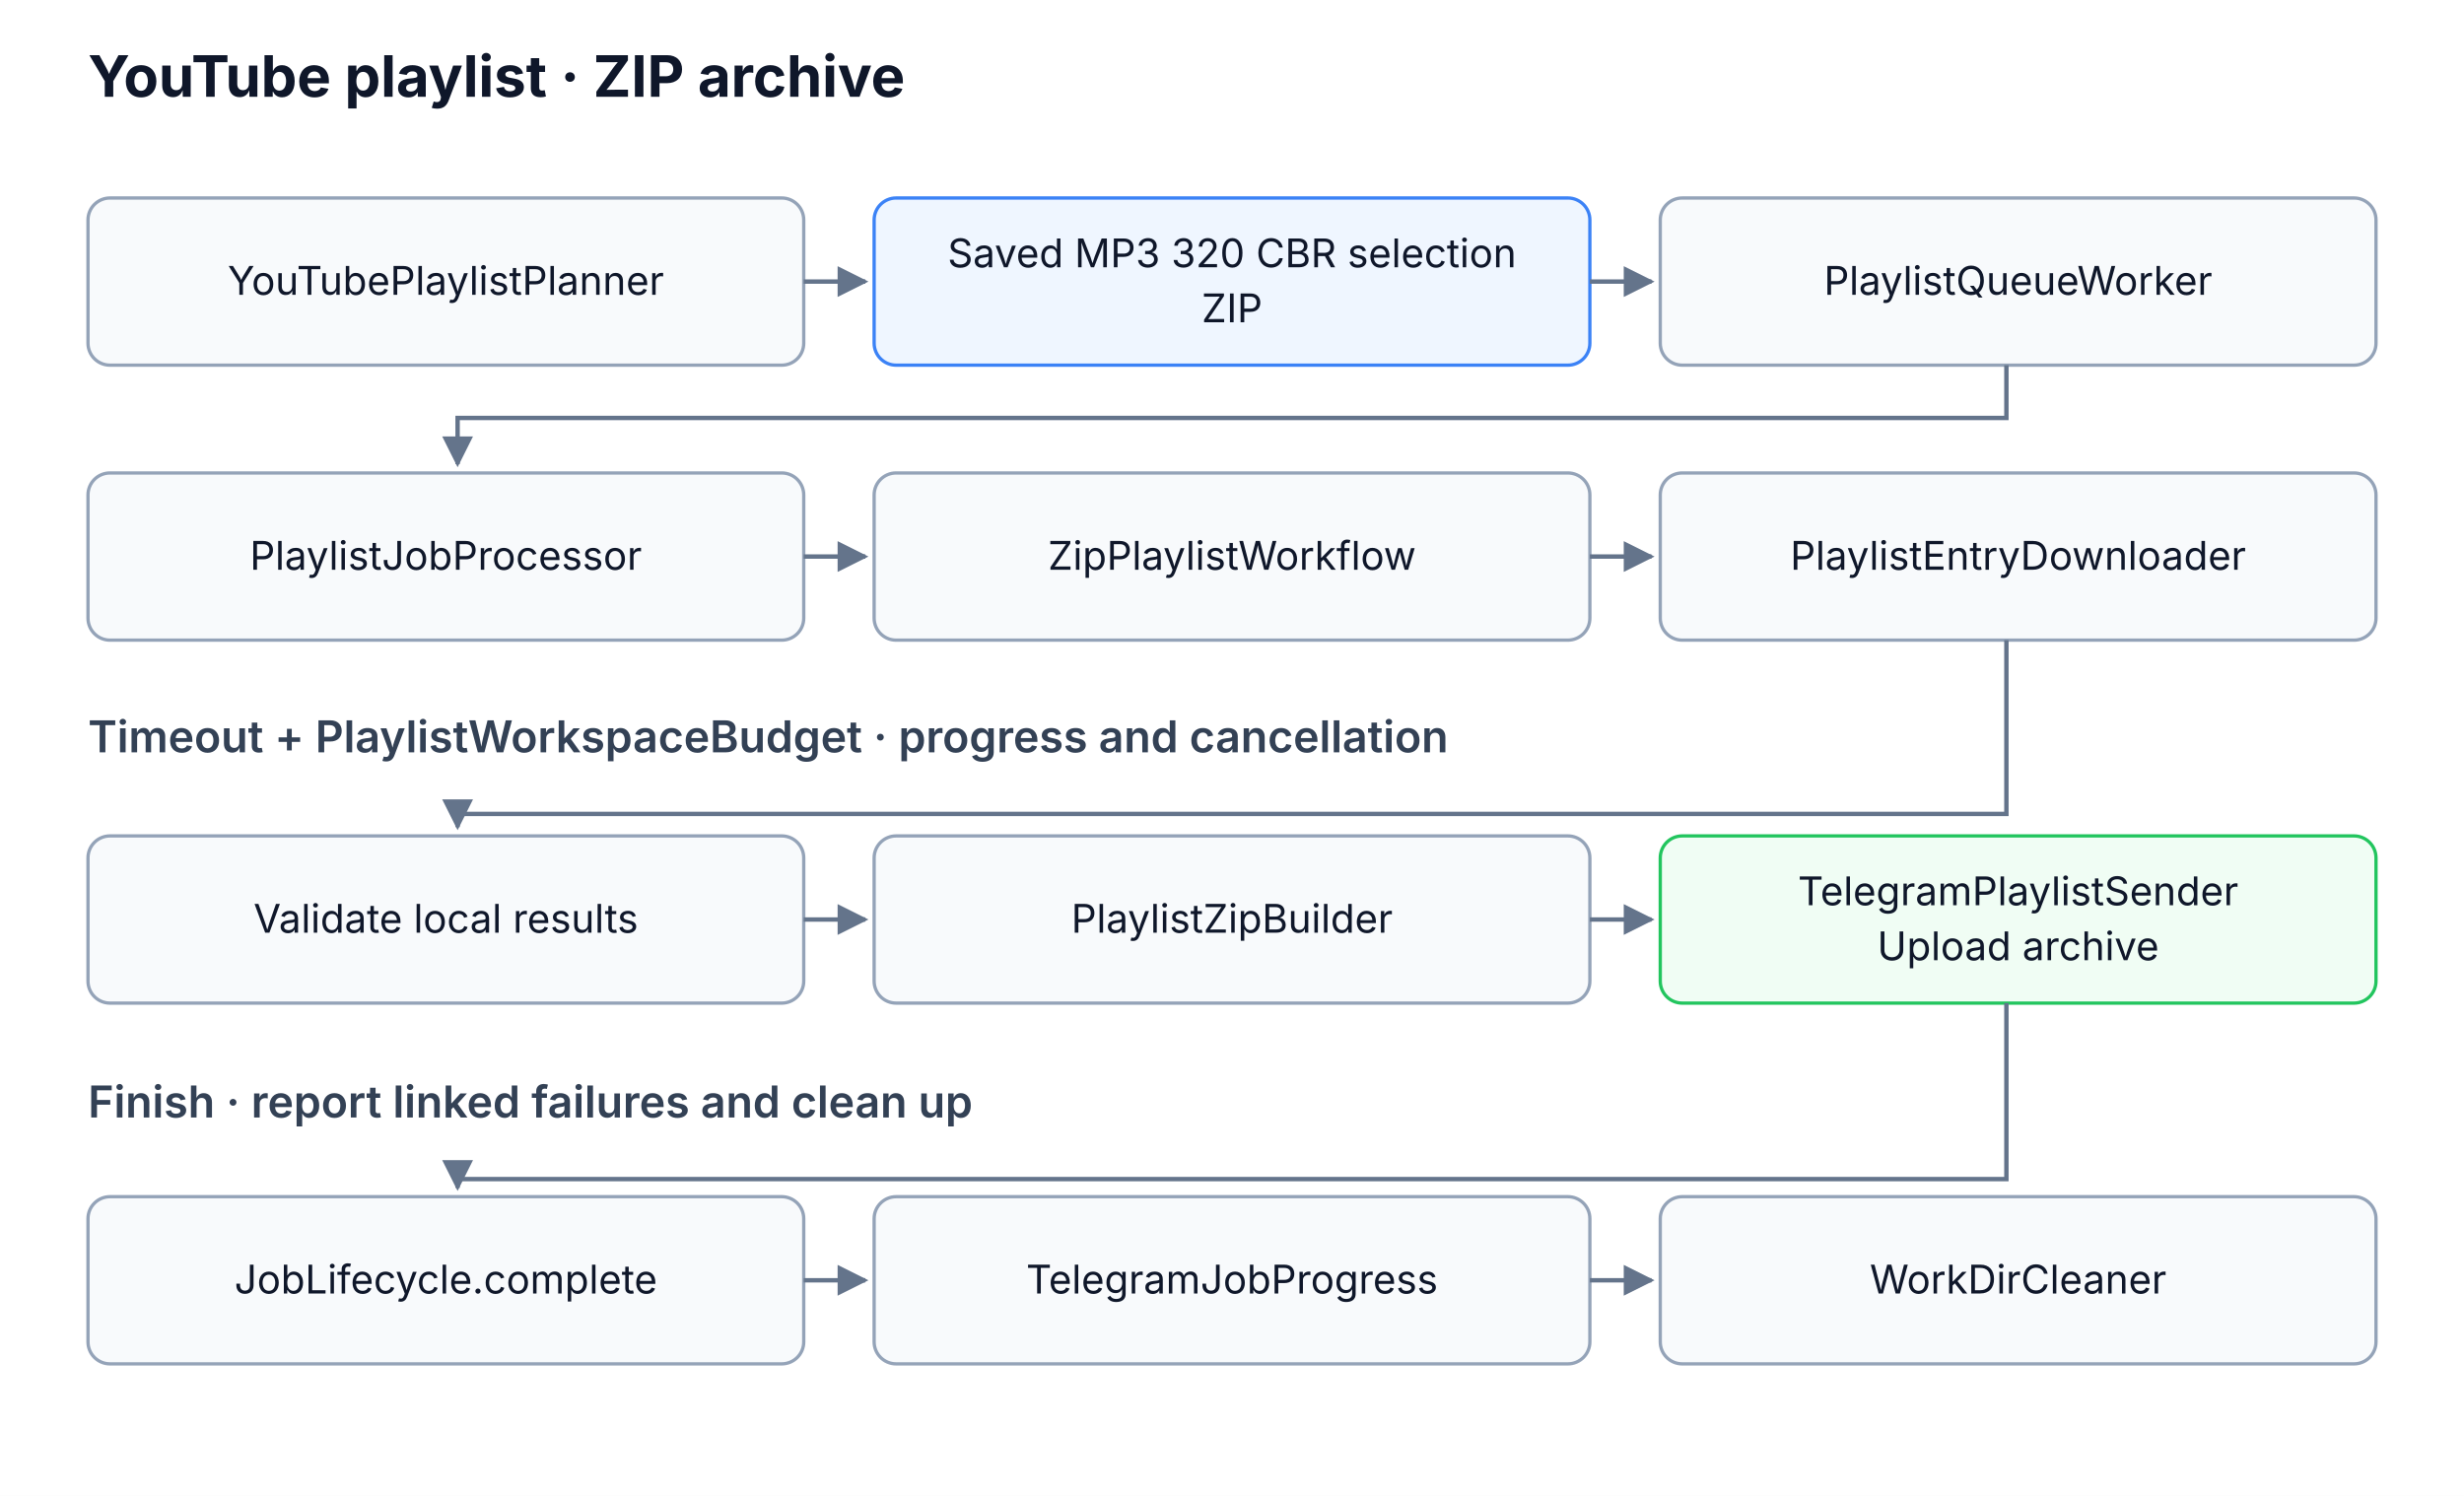
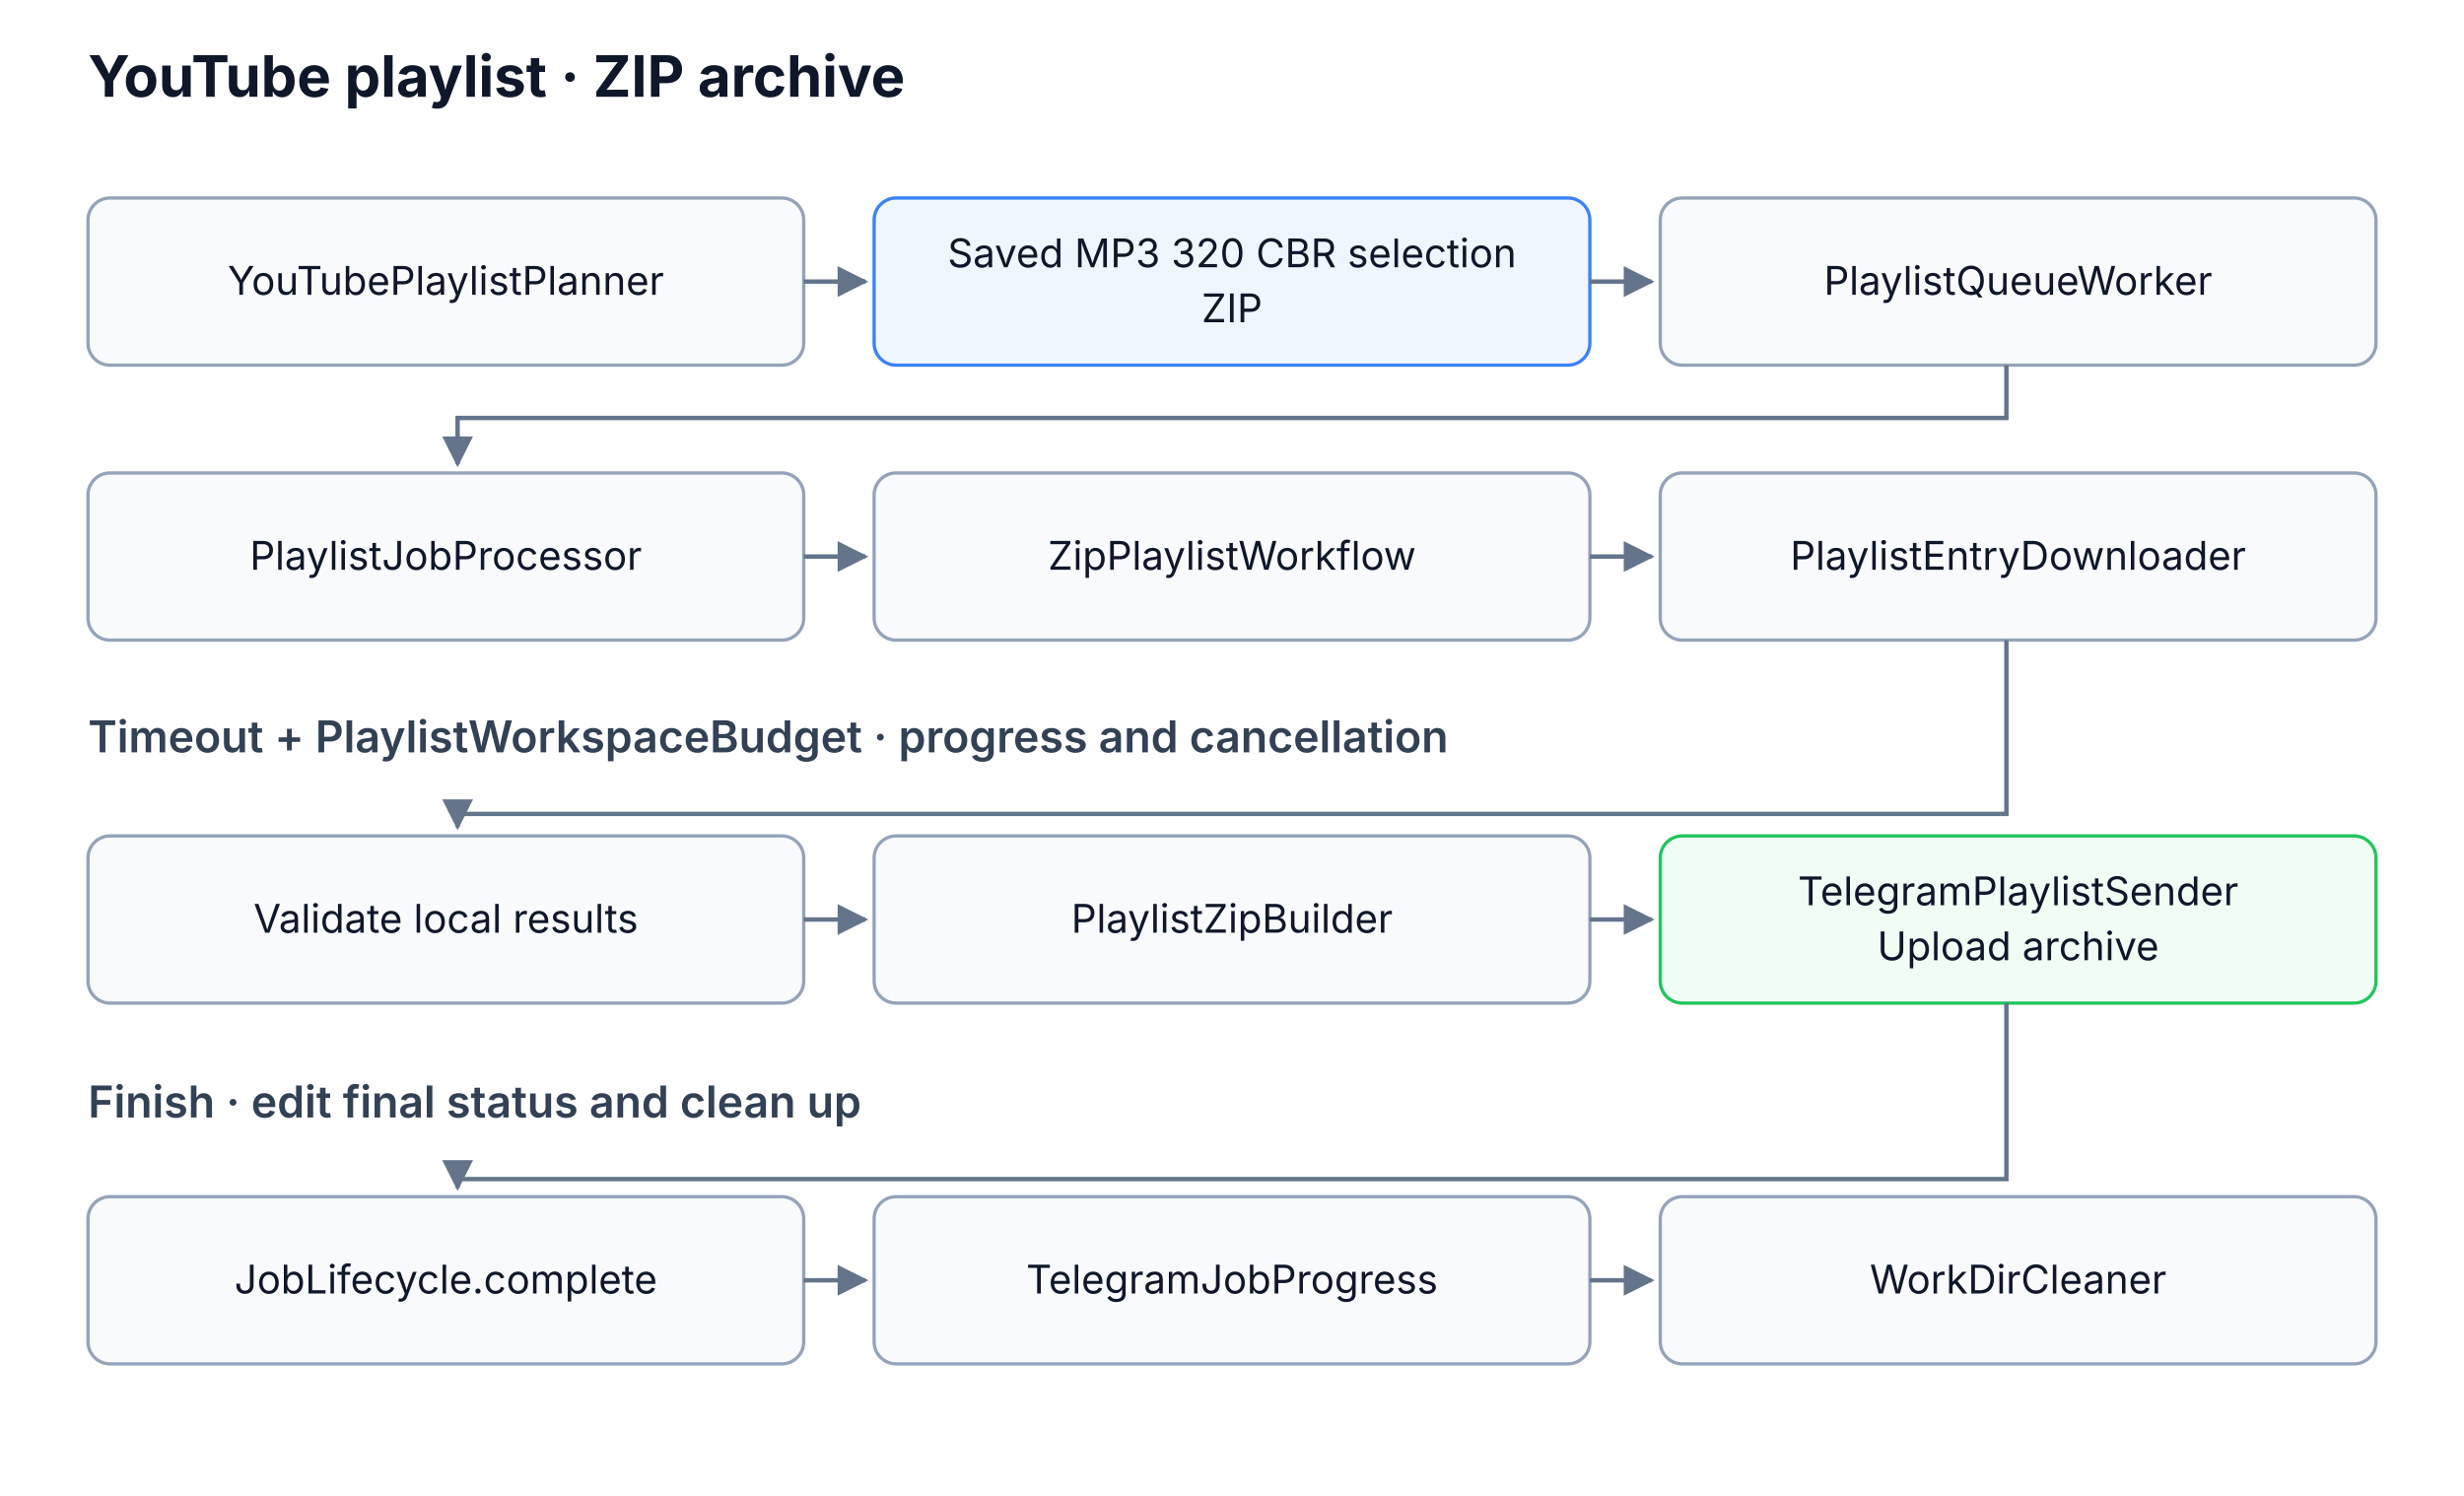
<svg xmlns="http://www.w3.org/2000/svg" width="1120" height="680" viewBox="0 0 1120 680" role="img" aria-labelledby="title description">
  <defs>
    <marker id="arrow" viewBox="0 0 10 10" refX="9" refY="5" markerWidth="7" markerHeight="7" orient="auto">
      <path d="M 0 0 L 10 5 L 0 10 z" fill="#64748b" />
    </marker>
    <style>
      text { font: 18px -apple-system, BlinkMacSystemFont, "Segoe UI", sans-serif; fill: #0f172a; }
      .title { font-size: 26px; font-weight: 700; }
      .stage { font-size: 20px; font-weight: 600; fill: #334155; }
      .box { fill: #f8fafc; stroke: #94a3b8; stroke-width: 1.5; }
      .store { fill: #eff6ff; stroke: #3b82f6; stroke-width: 1.5; }
      .external { fill: #f0fdf4; stroke: #22c55e; stroke-width: 1.5; }
      .arrow { fill: none; stroke: #64748b; stroke-width: 2; marker-end: url(#arrow); }
    </style>
  </defs>
  <rect width="1120" height="680" fill="#ffffff" />
  <text x="40" y="44" class="title">YouTube playlist · ZIP archive</text>
  <rect x="40.0" y="90" width="325.333" height="76" rx="10" class="box" />
  <text x="202.667" y="134.0" text-anchor="middle">YouTubePlaylistPlanner</text>
  <path d="M 365.333 128 H 393.333" class="arrow" />
  <rect x="397.333" y="90" width="325.333" height="76" rx="10" class="store" />
  <text x="560.0" y="121.5" text-anchor="middle">Saved MP3 320 CBR selection</text>
  <text x="560.0" y="146.5" text-anchor="middle">ZIP</text>
  <path d="M 722.667 128 H 750.667" class="arrow" />
  <rect x="754.667" y="90" width="325.333" height="76" rx="10" class="box" />
  <text x="917.333" y="134.0" text-anchor="middle">PlaylistQueueWorker</text>
  <path d="M 912 166 V 190 H 208 V 211" class="arrow" />
  <rect x="40.0" y="215" width="325.333" height="76" rx="10" class="box" />
  <text x="202.667" y="259.0" text-anchor="middle">PlaylistJobProcessor</text>
  <path d="M 365.333 253 H 393.333" class="arrow" />
  <rect x="397.333" y="215" width="325.333" height="76" rx="10" class="box" />
  <text x="560.0" y="259.0" text-anchor="middle">ZipPlaylistWorkflow</text>
  <path d="M 722.667 253 H 750.667" class="arrow" />
  <rect x="754.667" y="215" width="325.333" height="76" rx="10" class="box" />
  <text x="917.333" y="259.0" text-anchor="middle">PlaylistEntryDownloader</text>
  <path d="M 912 291 V 370 H 208 V 376" class="arrow" />
  <text x="40" y="342" class="stage">Timeout + PlaylistWorkspaceBudget · progress and cancellation</text>
  <rect x="40.0" y="380" width="325.333" height="76" rx="10" class="box" />
  <text x="202.667" y="424.0" text-anchor="middle">Validate local results</text>
  <path d="M 365.333 418 H 393.333" class="arrow" />
  <rect x="397.333" y="380" width="325.333" height="76" rx="10" class="box" />
  <text x="560.0" y="424.0" text-anchor="middle">PlaylistZipBuilder</text>
  <path d="M 722.667 418 H 750.667" class="arrow" />
  <rect x="754.667" y="380" width="325.333" height="76" rx="10" class="external" />
  <text x="917.333" y="411.5" text-anchor="middle">TelegramPlaylistSender</text>
  <text x="917.333" y="436.5" text-anchor="middle">Upload archive</text>
  <path d="M 912 456 V 536 H 208 V 540" class="arrow" />
-   <text x="40" y="508" class="stage">Finish · report linked failures and clean up</text>
+   <text x="40" y="508" class="stage">Finish · edit final status and clean up</text>
  <rect x="40.0" y="544" width="325.333" height="76" rx="10" class="box" />
  <text x="202.667" y="588.0" text-anchor="middle">JobLifecycle.complete</text>
  <path d="M 365.333 582 H 393.333" class="arrow" />
  <rect x="397.333" y="544" width="325.333" height="76" rx="10" class="box" />
  <text x="560.0" y="588.0" text-anchor="middle">TelegramJobProgress</text>
  <path d="M 722.667 582 H 750.667" class="arrow" />
  <rect x="754.667" y="544" width="325.333" height="76" rx="10" class="box" />
  <text x="917.333" y="588.0" text-anchor="middle">WorkDirCleaner</text>
</svg>
